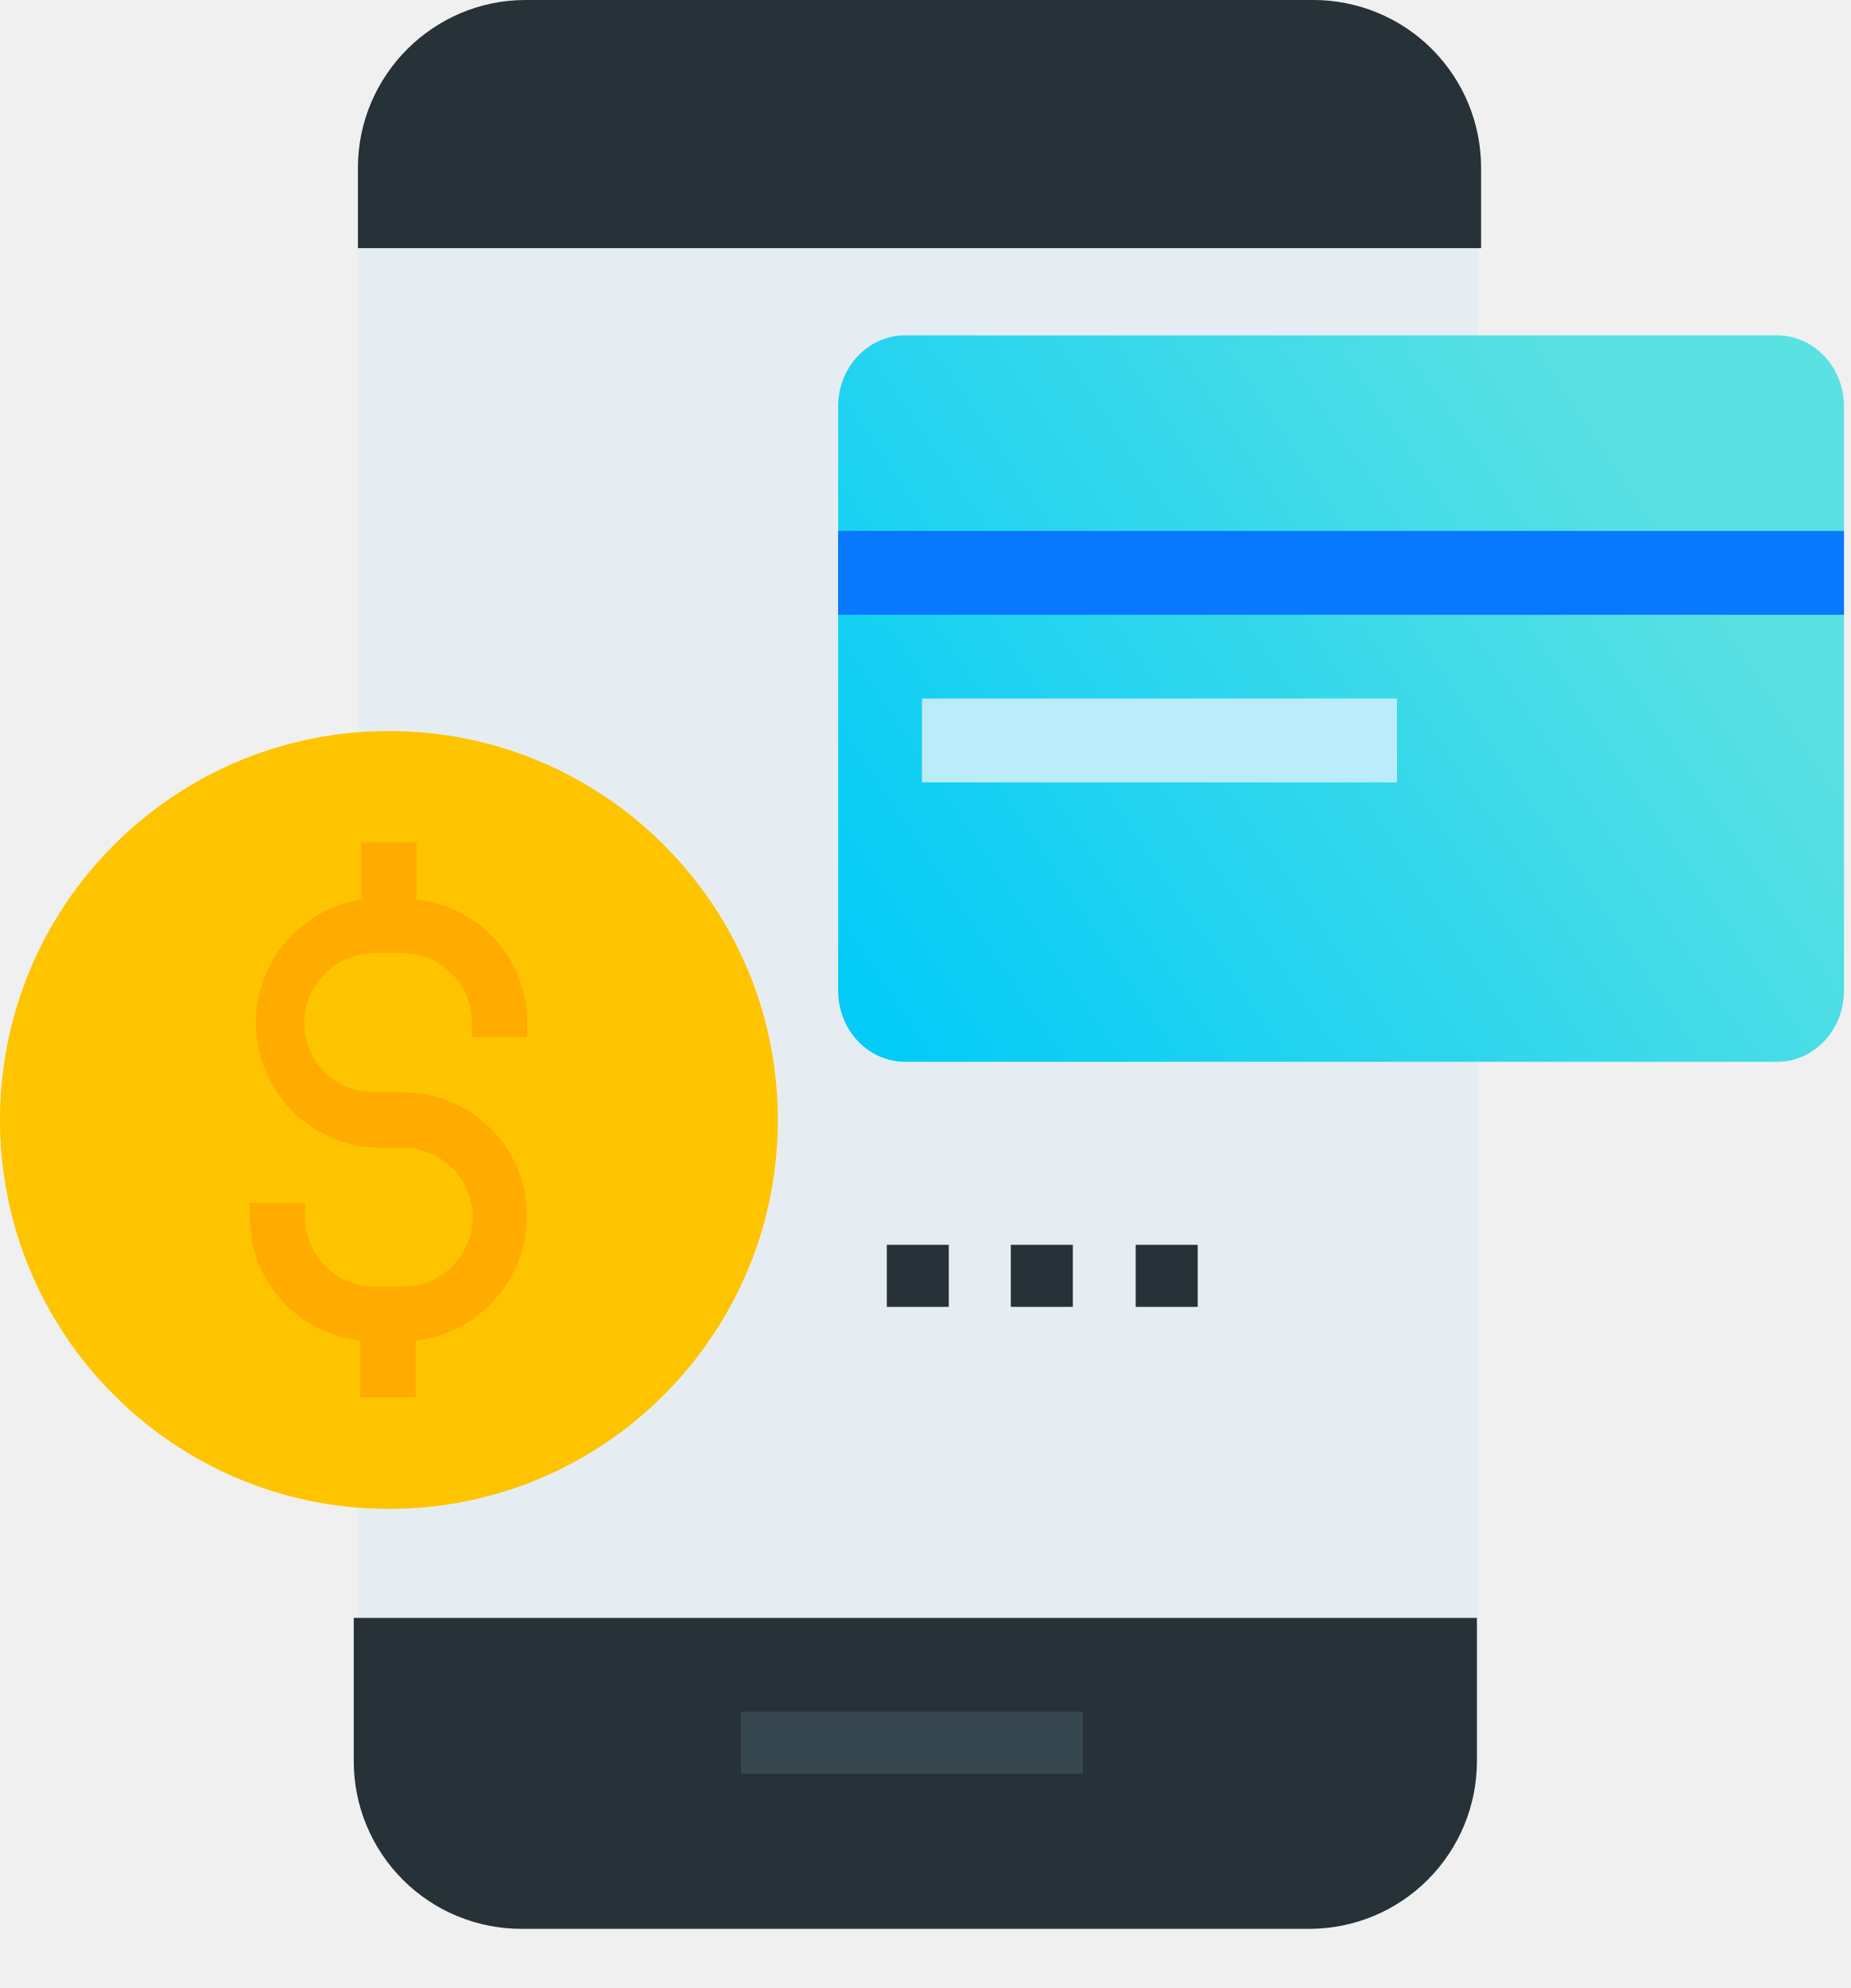
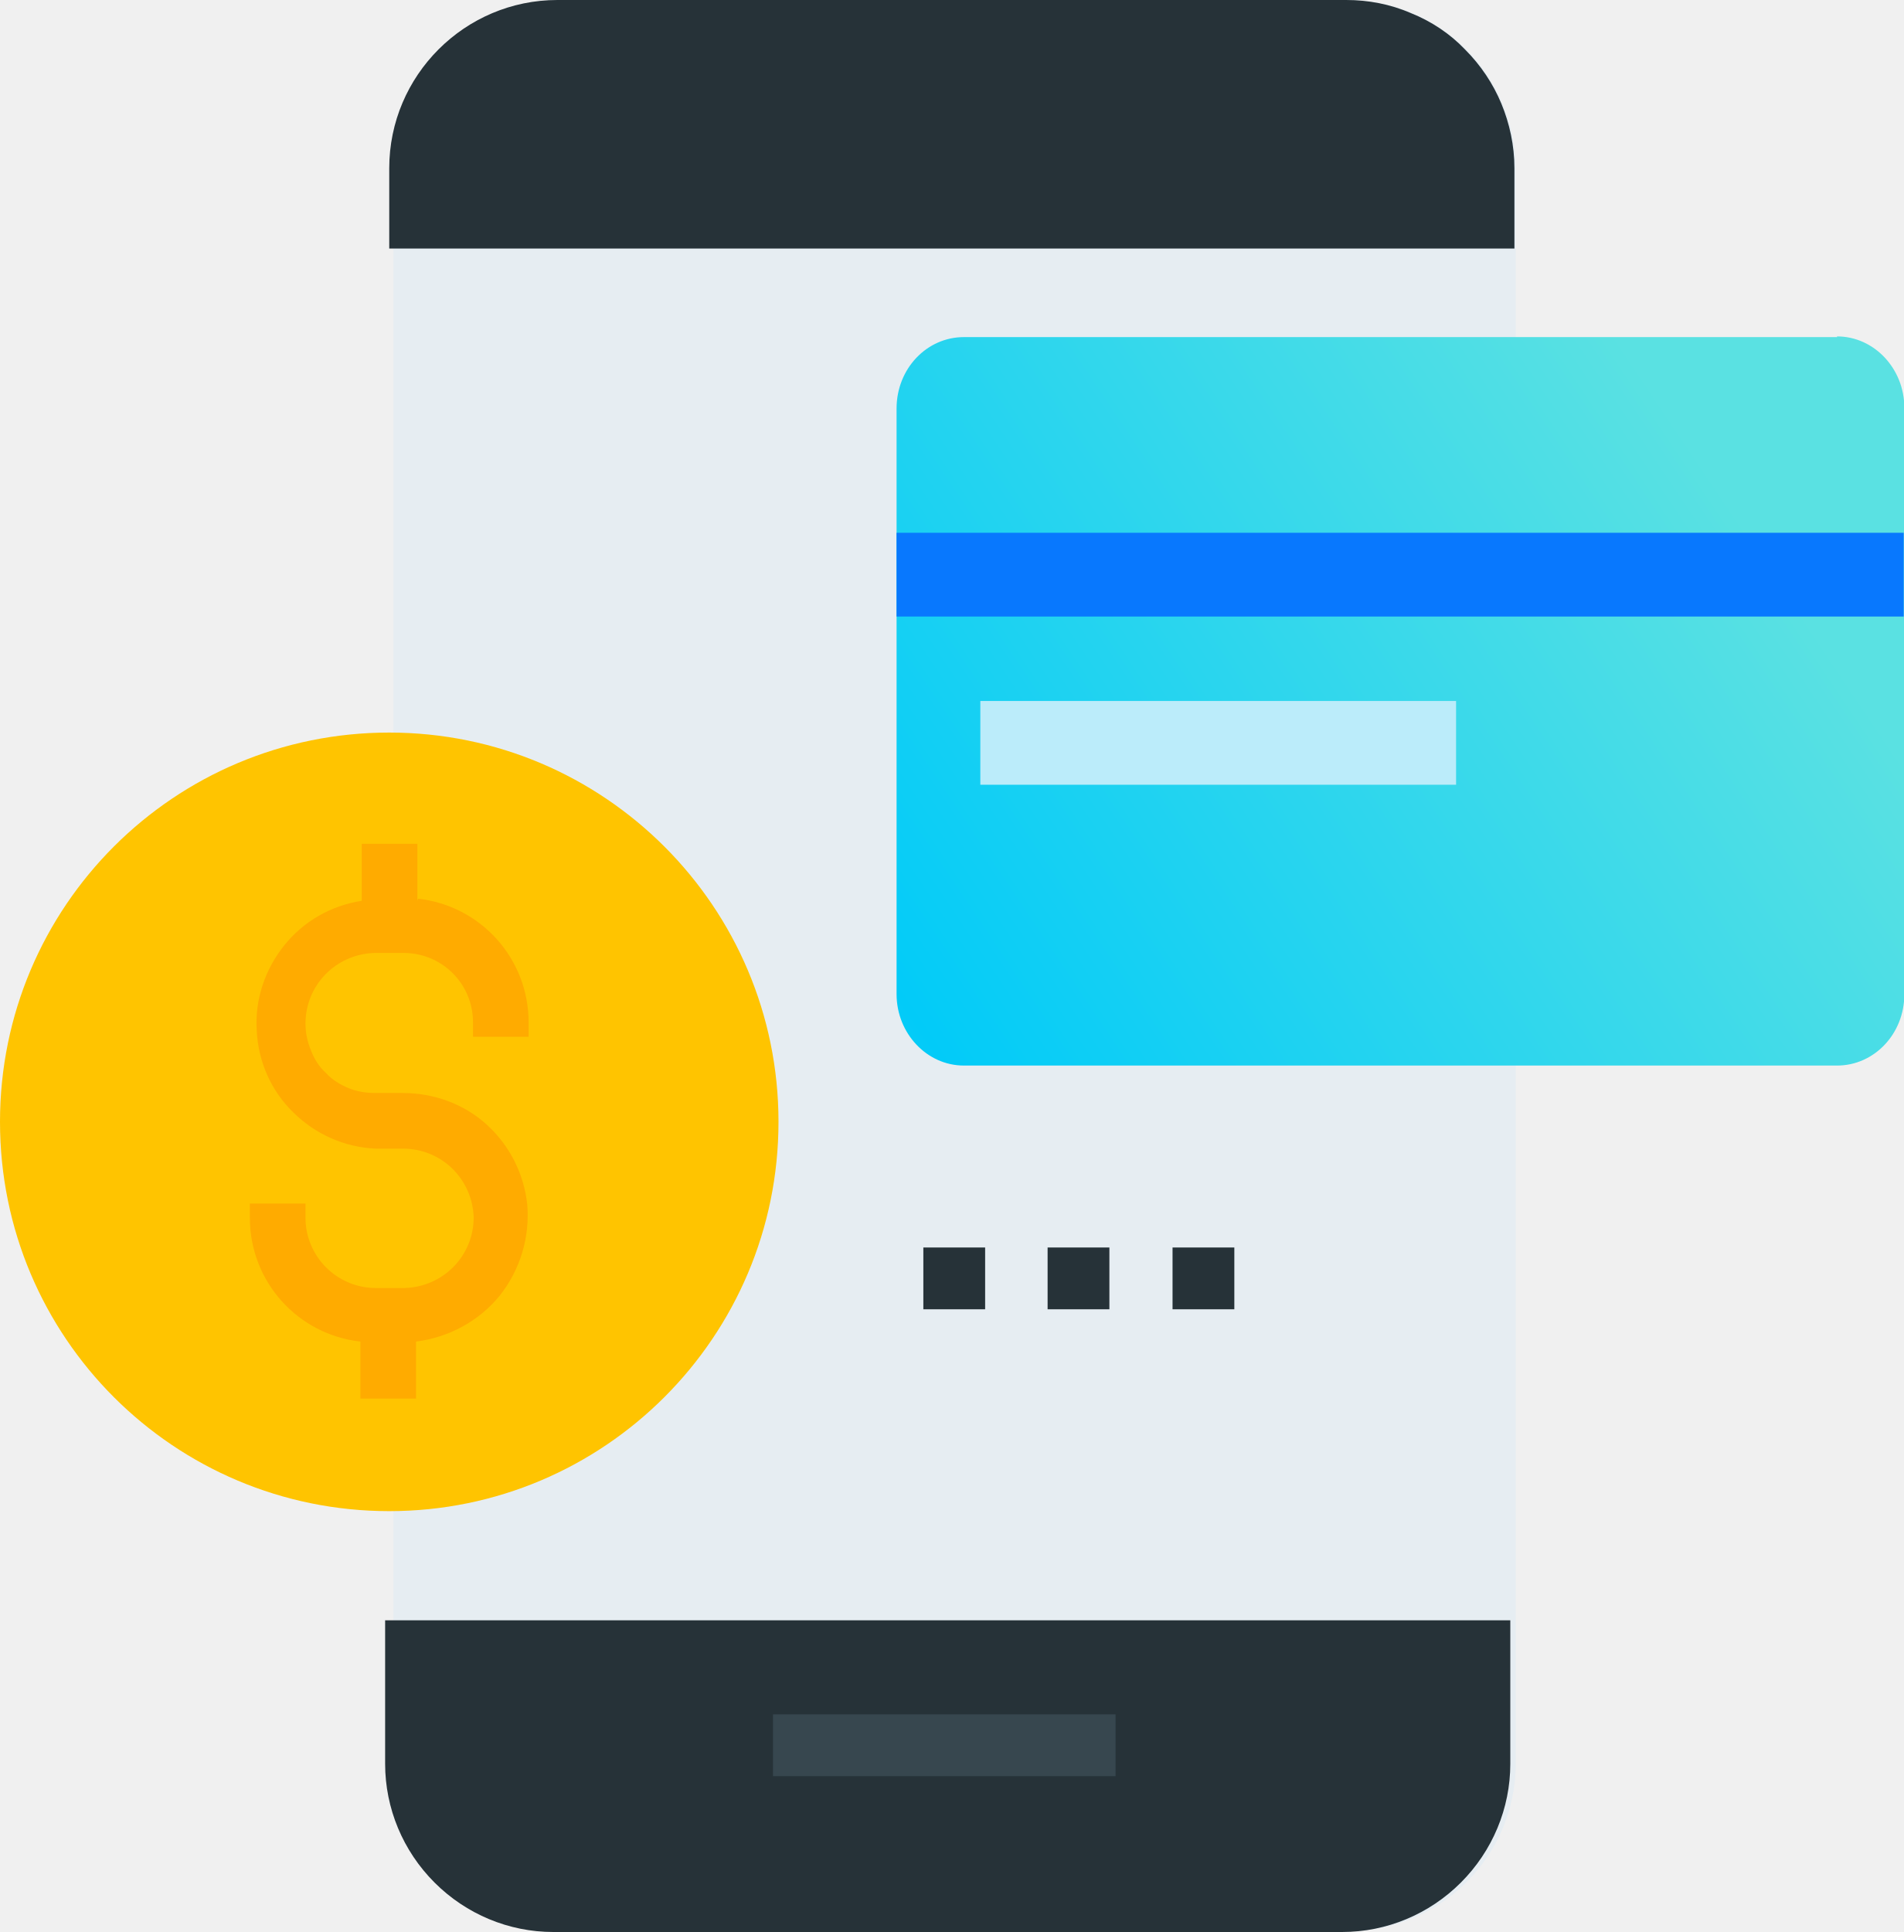
- <svg xmlns="http://www.w3.org/2000/svg" width="27" height="29" viewBox="0 0 27 29" fill="none">
-   <g clip-path="url(#clip0_2293_3557)">
-     <path d="M19.113 0H7.667C6.317 0 5.222 1.095 5.222 2.446V25.679C5.222 27.03 6.317 28.125 7.667 28.125H19.113C20.464 28.125 21.559 27.03 21.559 25.679V2.446C21.559 1.095 20.464 0 19.113 0Z" fill="#E6EDF2" />
-     <path d="M5.674 22.011C8.808 22.011 11.348 19.471 11.348 16.337C11.348 13.204 8.808 10.664 5.674 10.664C2.54 10.664 0 13.204 0 16.337C0 19.471 2.54 22.011 5.674 22.011Z" fill="#FFC400" />
-     <path d="M6.077 13.121V12.29H5.27V13.121C4.825 13.191 4.422 13.424 4.138 13.775C3.854 14.126 3.711 14.569 3.735 15.019C3.76 15.469 3.95 15.895 4.27 16.213C4.589 16.531 5.016 16.719 5.466 16.741H5.87C6.432 16.741 6.885 17.181 6.897 17.743C6.897 18.306 6.457 18.758 5.894 18.77H5.466C5.197 18.77 4.939 18.664 4.748 18.473C4.558 18.283 4.451 18.025 4.451 17.756V17.548H3.644V17.756C3.644 18.685 4.341 19.455 5.258 19.553V20.385H6.065V19.553C6.544 19.498 6.981 19.256 7.283 18.881C7.585 18.506 7.728 18.027 7.679 17.548C7.631 17.102 7.419 16.691 7.085 16.393C6.751 16.095 6.318 15.931 5.87 15.934H5.466C5.333 15.935 5.2 15.911 5.077 15.861C4.953 15.812 4.84 15.738 4.745 15.645C4.649 15.552 4.573 15.441 4.521 15.318C4.468 15.196 4.44 15.064 4.439 14.931C4.439 14.368 4.879 13.916 5.442 13.904H5.87C6.432 13.904 6.885 14.356 6.885 14.919V15.127H7.692V14.919C7.692 13.989 6.995 13.219 6.077 13.121Z" fill="#FFAB00" />
-     <path d="M12.938 18.159H13.842V19.064H12.938V18.159ZM14.747 18.159H15.652V19.064H14.747V18.159ZM16.569 18.159H17.474V19.064H16.569V18.159Z" fill="#263238" />
-     <path d="M7.667 0H19.162C19.483 0 19.801 0.063 20.098 0.186C20.395 0.309 20.664 0.489 20.891 0.716C21.118 0.943 21.299 1.213 21.422 1.51C21.544 1.806 21.608 2.124 21.608 2.446V3.62H5.222V2.446C5.222 1.101 6.322 0 7.667 0ZM19.113 28.137H7.606C6.958 28.137 6.336 27.88 5.877 27.421C5.418 26.962 5.161 26.34 5.161 25.692V23.601H21.547V25.692C21.547 26.34 21.289 26.962 20.83 27.421C20.372 27.88 19.75 28.137 19.101 28.137H19.113Z" fill="#263238" />
-     <path d="M10.81 24.97H15.799V25.875H10.81V24.97Z" fill="#37474F" />
-     <path d="M25.925 4.892H13.205C12.666 4.892 12.228 5.355 12.228 5.927V14.454C12.228 15.026 12.666 15.489 13.205 15.489H25.925C26.464 15.489 26.902 15.026 26.902 14.454V5.927C26.902 5.355 26.464 4.892 25.925 4.892Z" fill="url(#paint0_linear_2293_3557)" />
-     <path d="M26.902 7.745H12.228V8.968H26.902V7.745Z" fill="#0878FE" />
-     <path d="M20.381 10.19H13.451V11.413H20.381V10.19Z" fill="#BBECFA" />
+ <svg xmlns="http://www.w3.org/2000/svg" id="Layer_2" data-name="Layer 2" viewBox="0 0 27.73 28.14">
+   <defs>
+     <style>
+       .cls-1 {
+         fill: #e6edf2;
+       }
+ 
+       .cls-2 {
+         fill: #37474f;
+       }
+ 
+       .cls-3 {
+         fill: #0878fe;
+       }
+ 
+       .cls-4 {
+         fill: #ffab00;
+       }
+ 
+       .cls-5 {
+         fill: #bbecfa;
+       }
+ 
+       .cls-6 {
+         fill: #ffc400;
+       }
+ 
+       .cls-7 {
+         fill: url(#linear-gradient);
+       }
+ 
+       .cls-8 {
+         fill: #263238;
+       }
+     </style>
+     <linearGradient id="linear-gradient" x1="8.48" y1="10.94" x2="25.92" y2="22.65" gradientTransform="translate(0 29.15) scale(1 -1)" gradientUnits="userSpaceOnUse">
+       <stop offset="0" stop-color="#5ae1e2" />
+       <stop offset=".28" stop-color="#02cbf8" />
+       <stop offset=".95" stop-color="#5ae1e2" />
+     </linearGradient>
+   </defs>
+   <g id="Layer_1-2" data-name="Layer 1">
+     <g>
+       <g>
+         <path class="cls-1" d="m19.63,0h-11.45C6.83,0,5.73,1.1,5.73,2.45v23.23c0,1.35,1.09,2.45,2.45,2.45h11.45c1.35,0,2.45-1.09,2.45-2.45V2.45C22.07,1.1,20.98,0,19.63,0Z" />
+         <path class="cls-8" d="m13.45,18.17h.9v.9h-.9v-.9Zm1.81,0h.9v.9h-.9v-.9Zm1.82,0h.9v.9h-.9v-.9Z" />
+       </g>
+       <g>
+         <path class="cls-6" d="m5.67,22.01c3.13,0,5.67-2.54,5.67-5.67s-2.54-5.67-5.67-5.67S0,13.2,0,16.34s2.54,5.67,5.67,5.67Z" />
+         <path class="cls-4" d="m6.08,13.12v-.83h-.81v.83c-.45.07-.85.3-1.13.65-.28.35-.43.79-.4,1.24.02.45.21.88.53,1.19.32.32.75.51,1.2.53h.4c.56,0,1.01.44,1.03,1,0,.56-.44,1.01-1,1.03h-.43c-.27,0-.53-.11-.72-.3-.19-.19-.3-.45-.3-.72v-.21h-.81v.21c0,.93.7,1.7,1.61,1.8v.83h.81v-.83c.48-.06.92-.3,1.22-.67.3-.38.44-.85.4-1.33-.05-.45-.26-.86-.59-1.16-.33-.3-.77-.46-1.22-.46h-.4c-.13,0-.27-.02-.39-.07-.12-.05-.24-.12-.33-.22-.1-.09-.17-.2-.22-.33-.05-.12-.08-.25-.08-.39,0-.56.44-1.01,1-1.03h.43c.56,0,1.01.45,1.01,1.01v.21h.81v-.21c0-.93-.7-1.7-1.61-1.8Z" />
+       </g>
+       <path class="cls-8" d="m8.12,0h11.49c.32,0,.64.06.94.19.3.12.57.3.79.53.23.23.41.5.53.79s.19.61.19.94v1.17H5.67v-1.17c0-1.35,1.1-2.45,2.45-2.45Zm11.45,28.14h-11.51c-.65,0-1.27-.26-1.73-.72-.46-.46-.72-1.08-.72-1.73v-2.09h16.39v2.09c0,.65-.26,1.27-.72,1.73-.46.46-1.08.72-1.73.72h.01Z" />
+       <path class="cls-2" d="m11.26,24.97h4.99v.9h-4.99v-.9Z" />
+       <g>
+         <path class="cls-7" d="m26.76,4.91h-12.72c-.54,0-.98.46-.98,1.04v8.53c0,.57.44,1.04.98,1.04h12.72c.54,0,.98-.46.98-1.04V5.94c0-.57-.44-1.04-.98-1.04Z" />
+         <path class="cls-3" d="m27.73,7.76h-14.67v1.22h14.67v-1.22Z" />
+         <path class="cls-5" d="m21.21,10.21h-6.93v1.22h6.93v-1.22Z" />
+       </g>
+     </g>
  </g>
-   <defs>
-     <linearGradient id="paint0_linear_2293_3557" x1="6.929" y1="17.12" x2="24.374" y2="5.406" gradientUnits="userSpaceOnUse">
-       <stop stop-color="#5AE1E2" />
-       <stop offset="0.283" stop-color="#02CBF8" />
-       <stop offset="0.951" stop-color="#5AE1E2" />
-     </linearGradient>
-     <clipPath id="clip0_2293_3557">
-       <rect width="27" height="28.137" fill="white" />
-     </clipPath>
-   </defs>
</svg>
